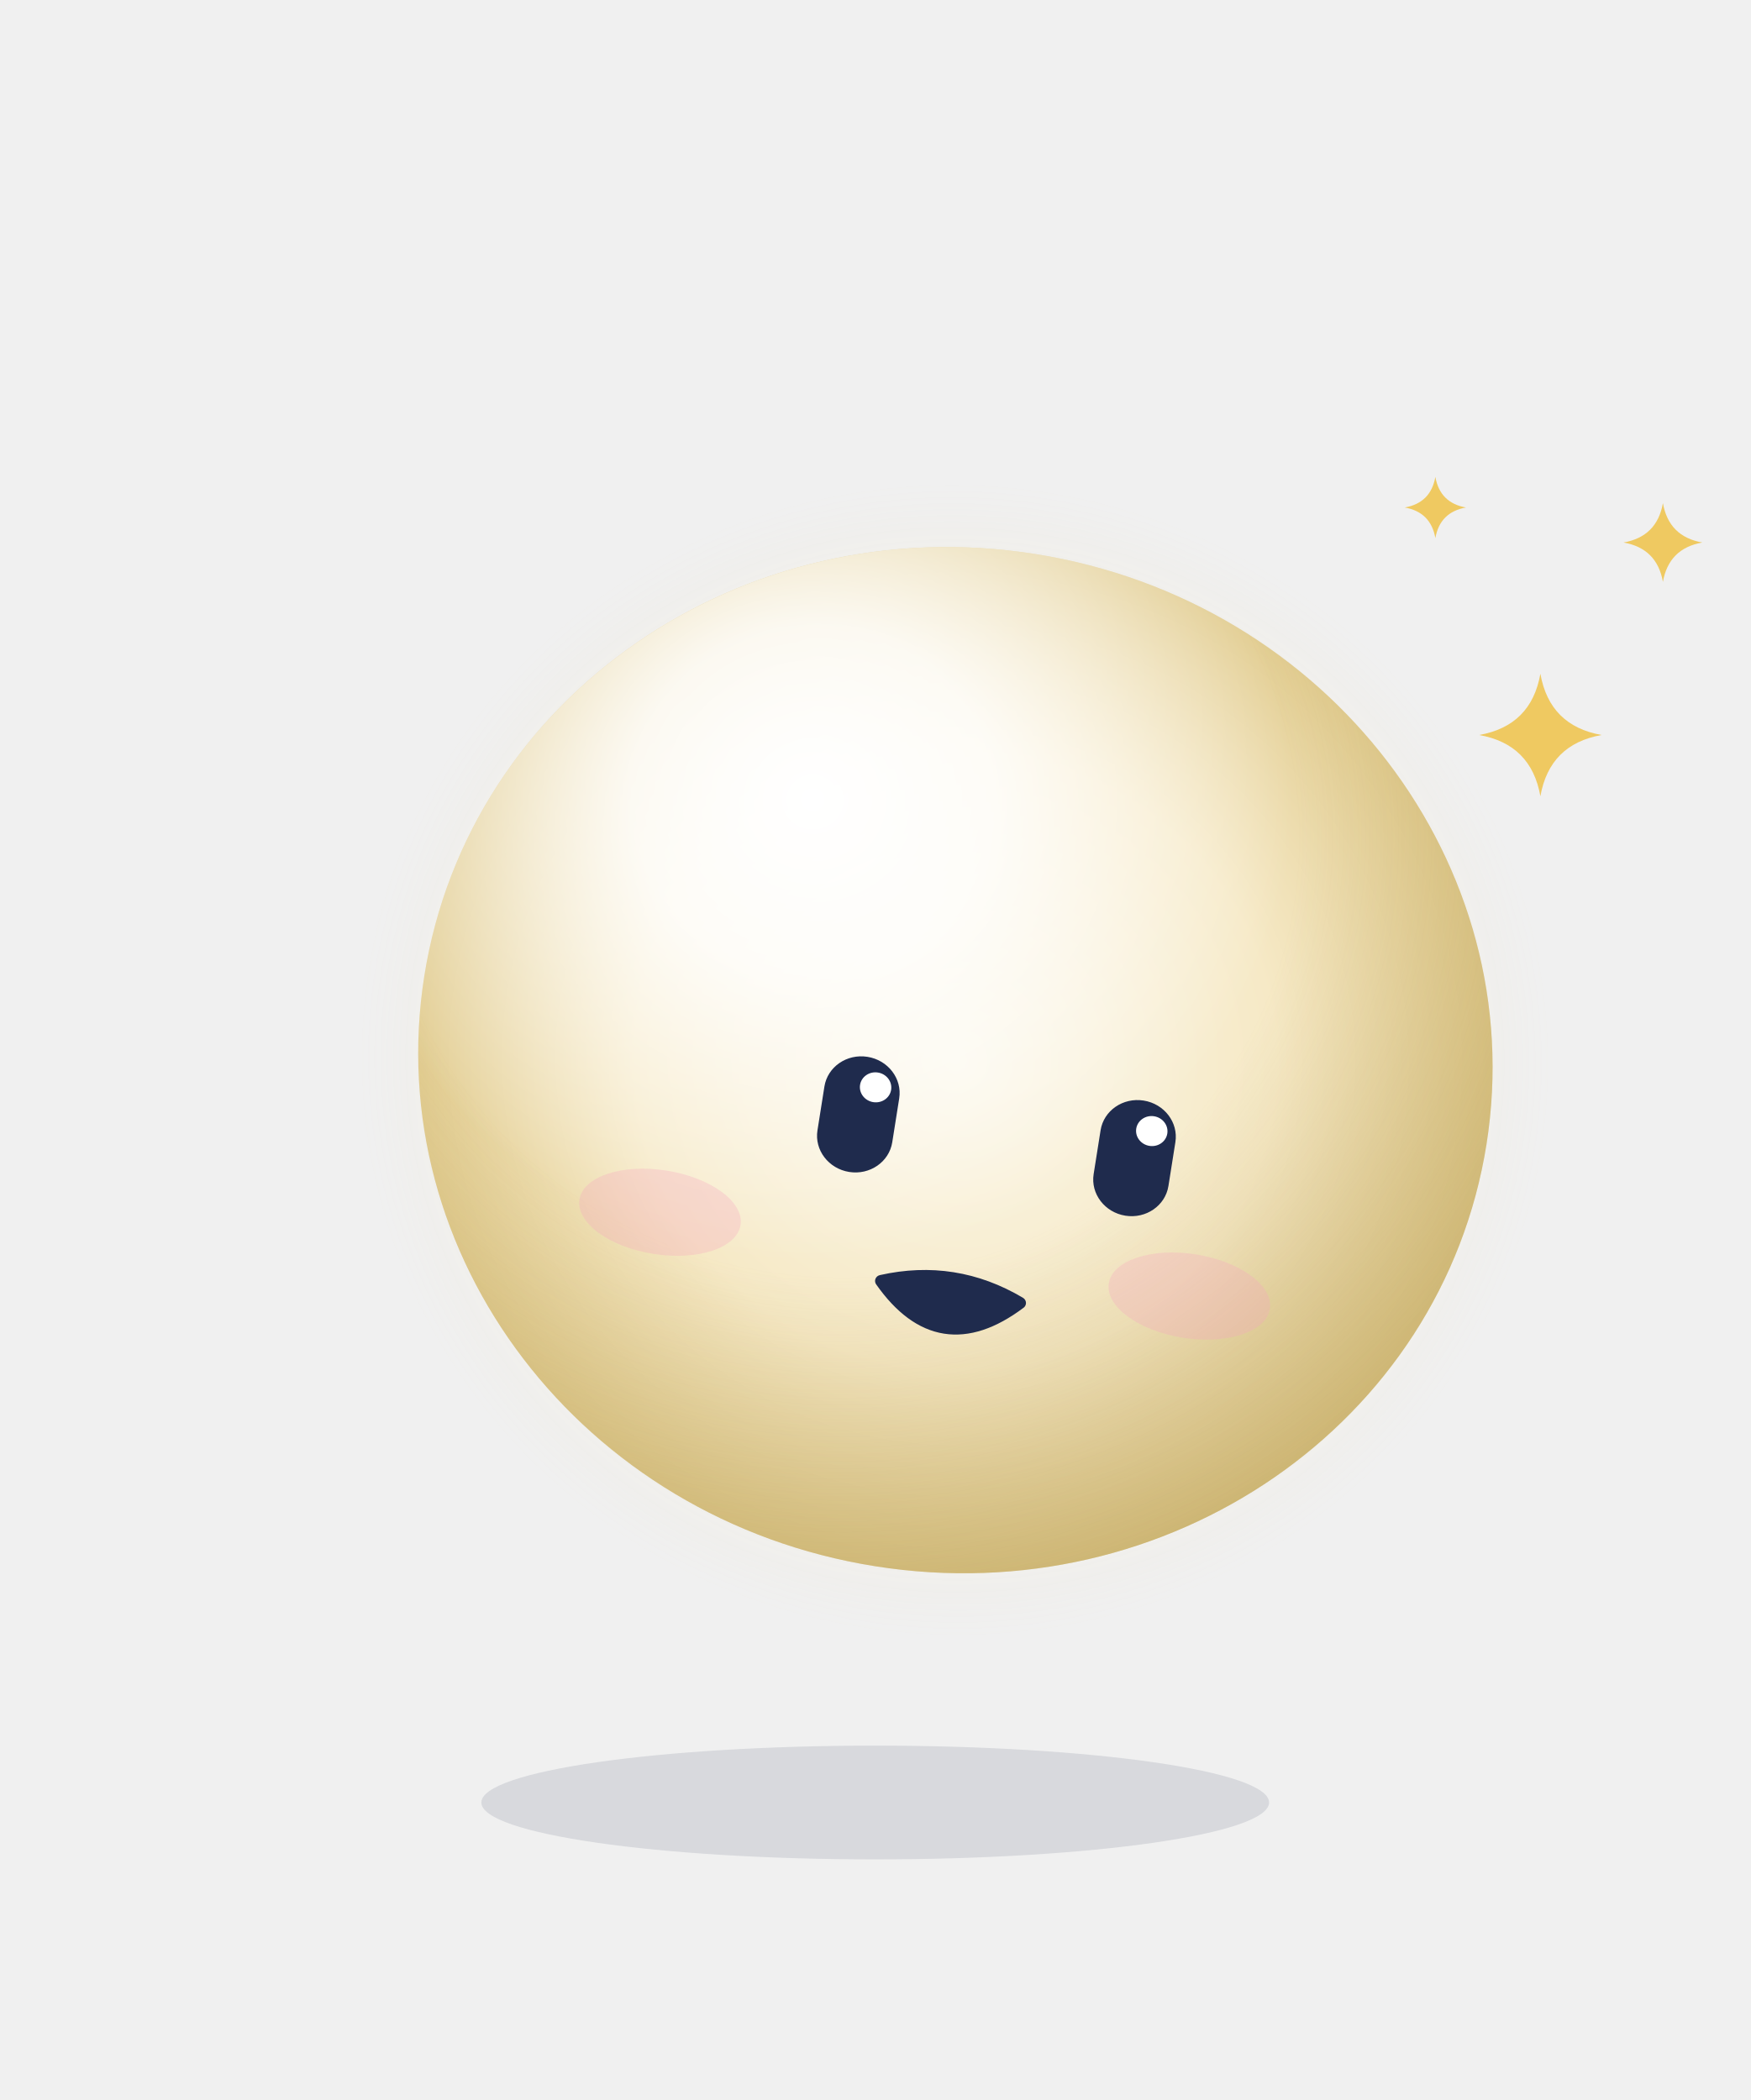
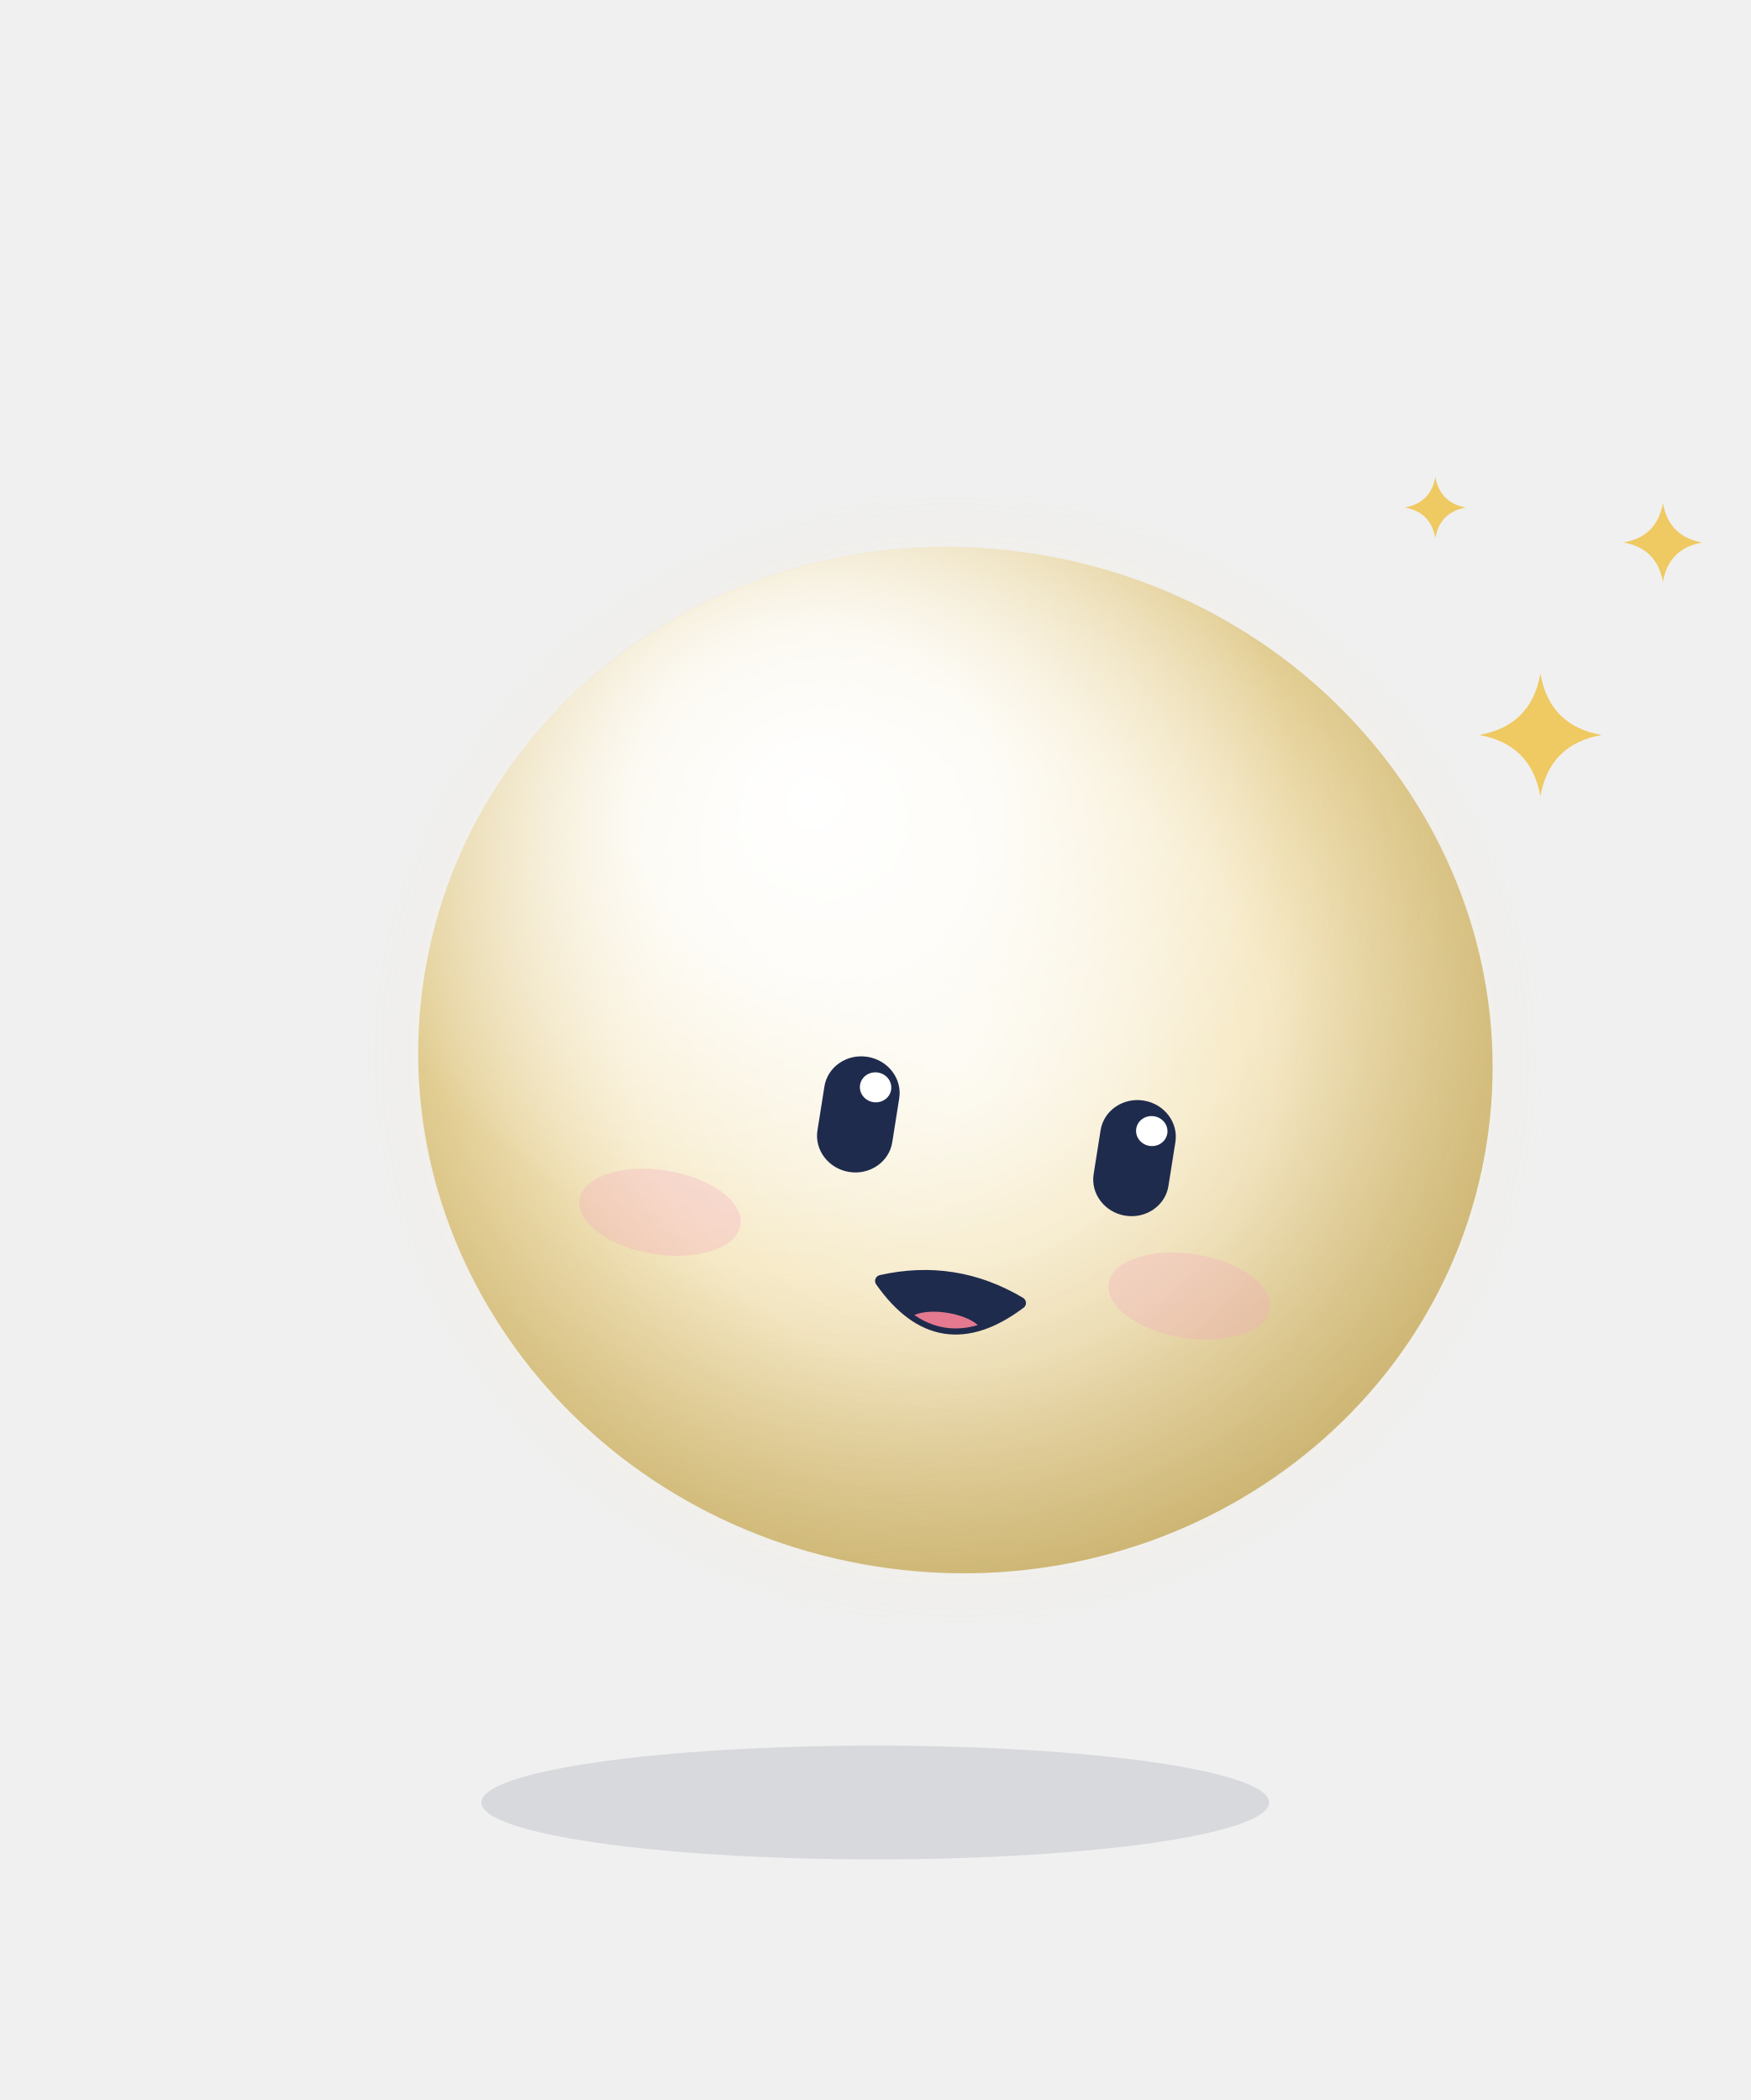
<svg xmlns="http://www.w3.org/2000/svg" class="guide-svg" viewBox="0 0 200 240" role="img" aria-label="Lumi, your guide">
  <defs>
    <radialGradient id="lumi-fair-explaining-halo">
      <stop offset="0" stop-color="hsla(44.0, 82.0%, 78%, 0.440)" />
      <stop offset="0.42" stop-color="hsla(44.0, 82.0%, 76%, 0.144)" />
      <stop offset="0.68" stop-color="hsla(44.0, 82.0%, 76%, 0.000)" />
    </radialGradient>
    <radialGradient id="lumi-fair-explaining-body" cx="50%" cy="50%" r="50%">
      <stop offset="0" stop-color="hsla(44.0, 72.0%, 95%, 1.000)" />
      <stop offset="0.6" stop-color="hsla(44.0, 72.0%, 87%, 1.000)" />
      <stop offset="1" stop-color="hsla(44.0, 57.6%, 73%, 1.000)" />
    </radialGradient>
    <radialGradient id="lumi-fair-explaining-shade" cx="36%" cy="30%" r="78%">
      <stop offset="0.55" stop-color="hsla(44.0, 45.0%, 46%, 0.000)" />
      <stop offset="1" stop-color="hsla(44.0, 45.0%, 46%, 0.400)" />
    </radialGradient>
    <radialGradient id="lumi-fair-explaining-shine" cx="33%" cy="27%" r="50%">
      <stop offset="0" stop-color="#fff" />
      <stop offset=".34" stop-color="#fff" stop-opacity=".85" />
      <stop offset=".9" stop-color="#fff" stop-opacity="0" />
    </radialGradient>
  </defs>
  <ellipse class="g-shadow" cx="100" cy="206" rx="45" ry="6.5" fill="#1F2B4D" opacity=".12" />
  <g class="g-pose" transform="translate(0 3) rotate(9 100 176) translate(100 176) scale(1.024 0.976) translate(-100 -176)">
    <circle class="g-halo" cx="100" cy="116" r="99" fill="url(#lumi-fair-explaining-halo)" />
    <circle class="g-ring" cx="100" cy="116" r="60" fill="none" stroke-width="3" opacity="0" />
    <circle cx="100" cy="116" r="60" fill="url(#lumi-fair-explaining-body)" />
    <circle cx="100" cy="116" r="60" fill="url(#lumi-fair-explaining-shade)" />
    <circle cx="100" cy="116" r="60" fill="url(#lumi-fair-explaining-shine)" />
    <g class="g-face" transform="translate(100 126) scale(1.3)">
      <ellipse class="g-blush" cx="-23" cy="10" rx="7" ry="3.8" fill="#F6A5C0" opacity="0.3" />
      <ellipse class="g-blush" cx="23" cy="10" rx="7" ry="3.8" fill="#F6A5C0" opacity="0.3" />
      <g class="g-eyes" transform="translate(4.5 -1.5)">
        <g class="g-eye">
          <rect class="g-pupil" x="-15.25" y="-5.25" width="6.5" height="10.5" rx="3.25" fill="#1F2B4D" />
          <path class="g-arc" d="M-16.5,1.5 Q-12,-5 -7.5,1.5" fill="none" stroke="#1F2B4D" stroke-width="3" stroke-linecap="round" opacity="0" />
          <circle class="g-glint" cx="-10.9" cy="-2.65" r="1.35" fill="#fff" />
        </g>
        <g class="g-eye">
          <rect class="g-pupil" x="8.75" y="-5.25" width="6.5" height="10.5" rx="3.25" fill="#1F2B4D" />
          <path class="g-arc" d="M7.5,1.5 Q12,-5 16.5,1.5" fill="none" stroke="#1F2B4D" stroke-width="3" stroke-linecap="round" opacity="0" />
          <circle class="g-glint" cx="13.1" cy="-2.65" r="1.35" fill="#fff" />
        </g>
      </g>
      <g class="g-mouth-pos" transform="translate(2.7 13)">
+         <clipPath id="lumi-fair-explaining-mclip">
+           <path class="g-mclip" d="M-6,0 Q0,-2.50 6,0 Q0,6.50 -6,0 Z" />
+         </clipPath>
        <path class="g-mouth" d="M-6,0 Q0,-2.50 6,0 Q0,6.50 -6,0 Z" fill="#1F2B4D" stroke="#1F2B4D" stroke-width="1.1" stroke-linejoin="round" />
+         <ellipse class="g-tongue" clip-path="url(#lumi-fair-explaining-mclip)" cx="0" cy="3.25" rx="3.2" ry="1.35" fill="#E4798F" opacity="1" />
      </g>
    </g>
  </g>
  <g class="g-sparks" fill="hsla(44.0, 82.0%, 66%, 1.000)" opacity="1">
    <path d="M176,77 Q177.05,82.95 183,84 Q177.05,85.05 176,91 Q174.95,85.05 169,84 Q174.95,82.95 176,77 Z" />
    <path d="M190,57.5 Q190.675,61.325 194.5,62 Q190.675,62.675 190,66.5 Q189.325,62.675 185.5,62 Q189.325,61.325 190,57.5 Z" />
    <path d="M164,54.5 Q164.525,57.475 167.5,58 Q164.525,58.525 164,61.5 Q163.475,58.525 160.5,58 Q163.475,57.475 164,54.5 Z" />
  </g>
</svg>
